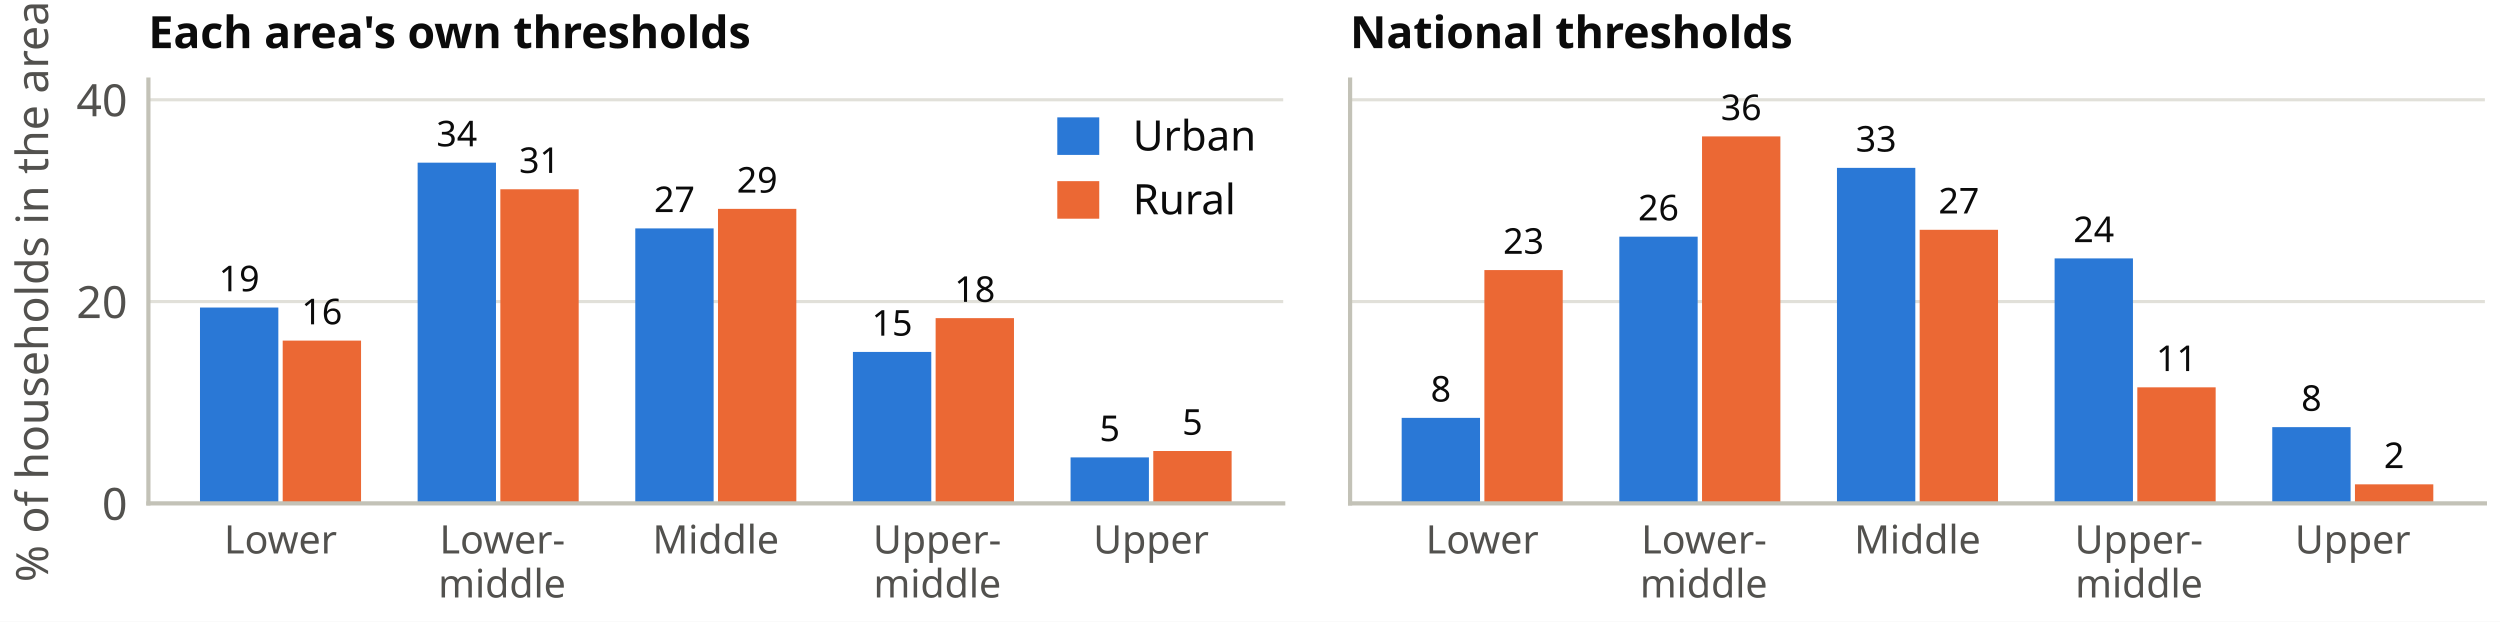
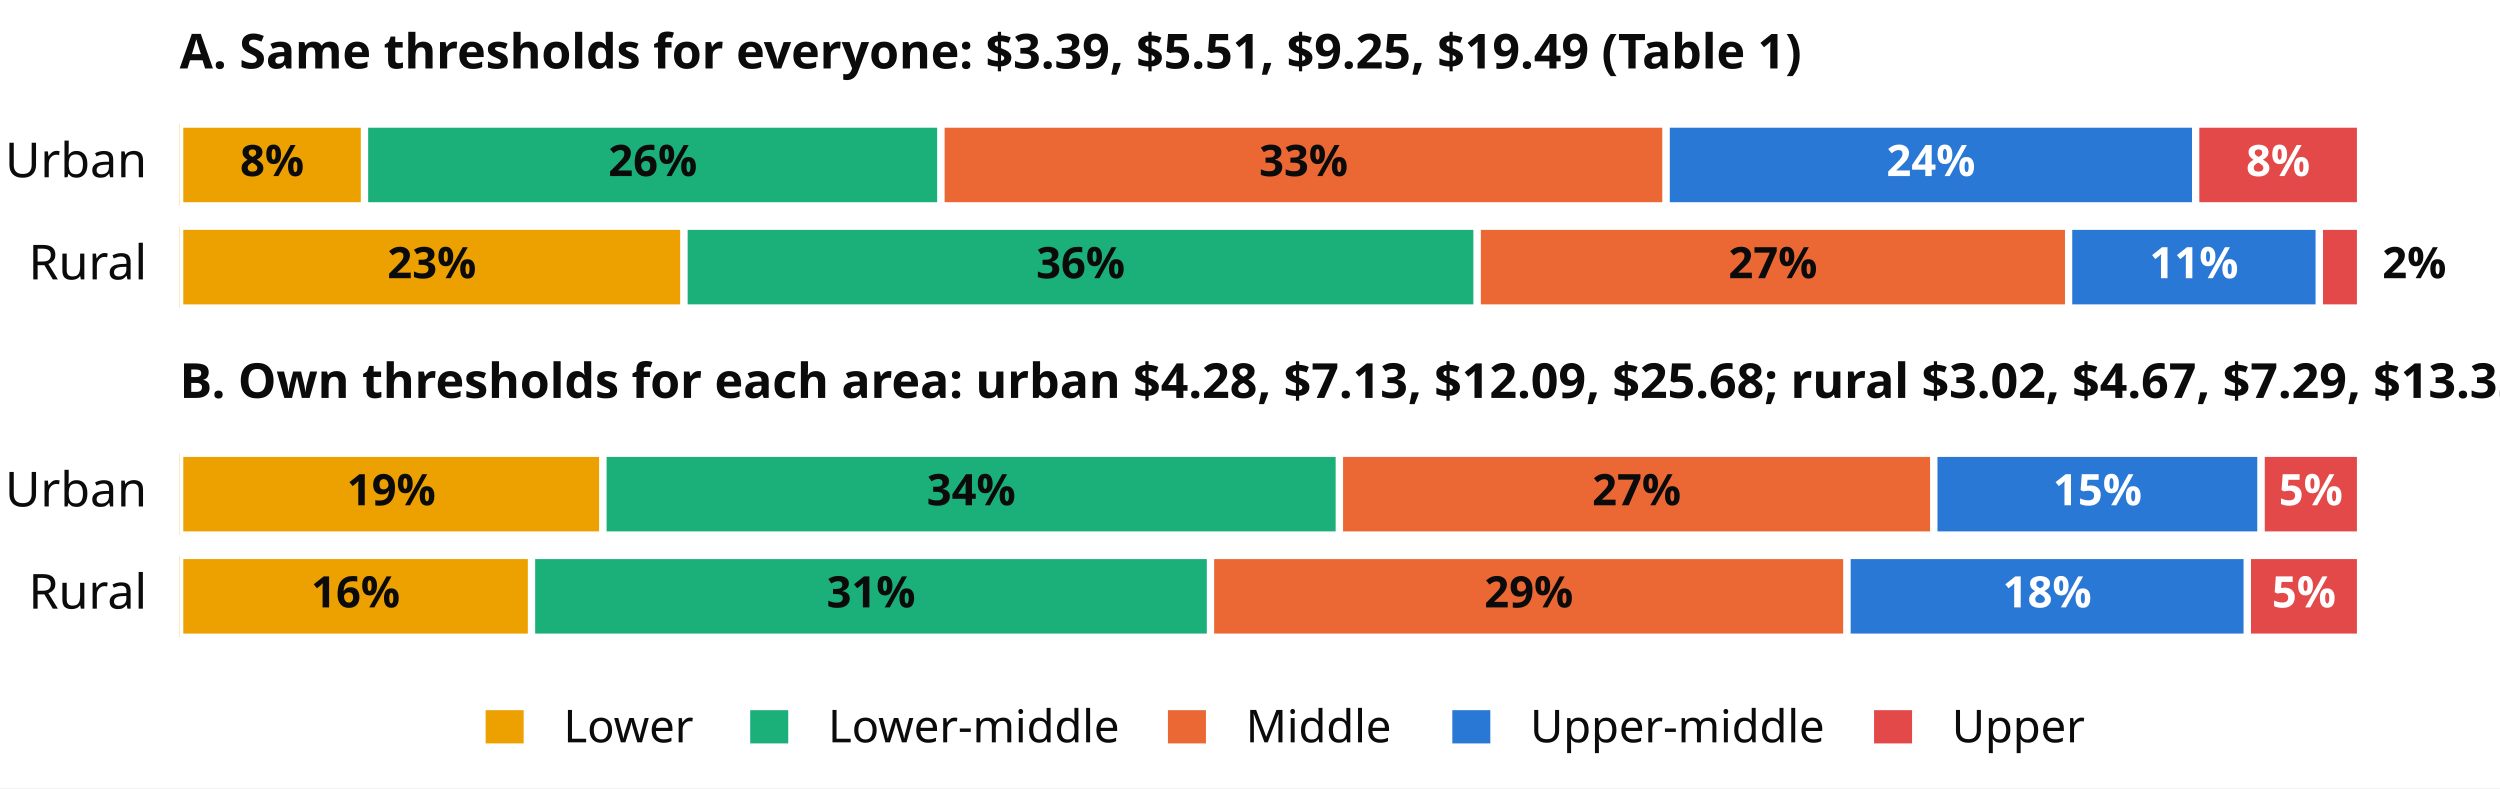
- <svg xmlns="http://www.w3.org/2000/svg" width="476.592pt" height="118.51pt" viewBox="0 0 476.592 118.51" version="1.1">
+ <svg xmlns="http://www.w3.org/2000/svg" width="414.249pt" height="130.603pt" viewBox="0 0 414.249 130.603" version="1.1">
  <defs>
    <style type="text/css">*{stroke-linejoin: round; stroke-linecap: butt}</style>
  </defs>
  <g id="figure_1">
    <g id="patch_1">
-       <path d="M 0 118.51  L 476.592 118.51  L 476.592 0  L 0 0  z " style="fill: #ffffff" />
+       <path d="M -0 130.603  L 414.249 130.603  L 414.249 0  L -0 0  z " style="fill: #ffffff" />
    </g>
    <g id="axes_1">
      <g id="patch_2">
-         <path d="M 28.292 95.965  L 244.627 95.965  L 244.627 15.173  L 28.292 15.173  z " style="fill: #ffffff" />
-       </g>
-       <g id="matplotlib.axis_1">
-         <g id="xtick_1">
-           <g id="line2d_1" />
-           <g id="text_1">
-             <text style="font-size: 7.5px; font-family: 'Segoe UI'; text-anchor: middle; fill: #52514e" x="53.477" y="105.517" transform="rotate(-0 53.47686 105.517)">Lower</text>
-           </g>
-         </g>
-         <g id="xtick_2">
-           <g id="line2d_2" />
-           <g id="text_2">
-             <text style="font-size: 7.5px; font-family: 'Segoe UI'; fill: #52514e" transform="translate(83.78425 105.517)">Lower-</text>
-             <text style="font-size: 7.5px; font-family: 'Segoe UI'; fill: #52514e" transform="translate(83.54343 113.9048)">middle</text>
-           </g>
-         </g>
-         <g id="xtick_3">
-           <g id="line2d_3" />
-           <g id="text_3">
-             <text style="font-size: 7.5px; font-family: 'Segoe UI'; text-anchor: middle; fill: #52514e" x="136.459" y="105.517" transform="rotate(-0 136.4592 105.517)">Middle</text>
-           </g>
-         </g>
-         <g id="xtick_4">
-           <g id="line2d_4" />
-           <g id="text_4">
-             <text style="font-size: 7.5px; font-family: 'Segoe UI'; fill: #52514e" transform="translate(166.4344 105.517)">Upper-</text>
-             <text style="font-size: 7.5px; font-family: 'Segoe UI'; fill: #52514e" transform="translate(166.5258 113.9048)">middle</text>
-           </g>
-         </g>
-         <g id="xtick_5">
-           <g id="line2d_5" />
-           <g id="text_5">
-             <text style="font-size: 7.5px; font-family: 'Segoe UI'; text-anchor: middle; fill: #52514e" x="219.442" y="105.517" transform="rotate(-0 219.4416 105.517)">Upper</text>
-           </g>
-         </g>
-       </g>
-       <g id="matplotlib.axis_2">
-         <g id="ytick_1">
-           <g id="line2d_6">
-             <path d="M 28.292 95.965  L 244.627 95.965  " clip-path="url(#p9a049a7ca5)" style="fill: none; stroke: #e1e0d9; stroke-width: 0.6; stroke-linecap: square" />
-           </g>
-           <g id="line2d_7" />
-           <g id="text_6">
-             <text style="font-size: 8.5px; font-family: 'Segoe UI'; text-anchor: end; fill: #52514e" x="24.292" y="99.111" transform="rotate(-0 24.29172 99.11098)">0</text>
-           </g>
-         </g>
-         <g id="ytick_2">
-           <g id="line2d_8">
-             <path d="M 28.292 57.492  L 244.627 57.492  " clip-path="url(#p9a049a7ca5)" style="fill: none; stroke: #e1e0d9; stroke-width: 0.6; stroke-linecap: square" />
-           </g>
-           <g id="line2d_9" />
-           <g id="text_7">
-             <text style="font-size: 8.5px; font-family: 'Segoe UI'; text-anchor: end; fill: #52514e" x="24.292" y="60.639" transform="rotate(-0 24.29172 60.6386)">20</text>
-           </g>
-         </g>
-         <g id="ytick_3">
-           <g id="line2d_10">
-             <path d="M 28.292 19.02  L 244.627 19.02  " clip-path="url(#p9a049a7ca5)" style="fill: none; stroke: #e1e0d9; stroke-width: 0.6; stroke-linecap: square" />
-           </g>
-           <g id="line2d_11" />
-           <g id="text_8">
-             <text style="font-size: 8.5px; font-family: 'Segoe UI'; text-anchor: end; fill: #52514e" x="24.292" y="22.166" transform="rotate(-0 24.29172 22.16622)">40</text>
-           </g>
-         </g>
-         <g id="text_9">
-           <text style="font-size: 8.5px; font-family: 'Segoe UI'; text-anchor: middle; fill: #52514e" x="9.173" y="55.569" transform="rotate(-90 9.172656 55.56866)">% of households in the area</text>
-         </g>
+         <path d="M 29.769 108.216  L 409.209 108.216  L 409.209 2.88  L 29.769 2.88  z " style="fill: #ffffff" />
      </g>
      <g id="patch_3">
-         <path d="M 38.125 95.965  L 53.062 95.965  L 53.062 58.628  L 38.125 58.628  z " clip-path="url(#p9a049a7ca5)" style="fill: #2a78d6" />
+         <path d="M 29.769 34.105  L 60.401 34.105  L 60.401 20.561  L 29.769 20.561  z " clip-path="url(#p7b6d393d09)" style="fill: #eda100; stroke: #ffffff; stroke-width: 1.2; stroke-linejoin: miter" />
      </g>
      <g id="patch_4">
-         <path d="M 79.616 95.965  L 94.553 95.965  L 94.553 31.006  L 79.616 31.006  z " clip-path="url(#p9a049a7ca5)" style="fill: #2a78d6" />
+         <path d="M 60.401 34.105  L 155.923 34.105  L 155.923 20.561  L 60.401 20.561  z " clip-path="url(#p7b6d393d09)" style="fill: #1baf7a; stroke: #ffffff; stroke-width: 1.2; stroke-linejoin: miter" />
      </g>
      <g id="patch_5">
-         <path d="M 121.107 95.965  L 136.044 95.965  L 136.044 43.535  L 121.107 43.535  z " clip-path="url(#p9a049a7ca5)" style="fill: #2a78d6" />
+         <path d="M 155.923 34.105  L 276.083 34.105  L 276.083 20.561  L 155.923 20.561  z " clip-path="url(#p7b6d393d09)" style="fill: #eb6834; stroke: #ffffff; stroke-width: 1.2; stroke-linejoin: miter" />
      </g>
      <g id="patch_6">
-         <path d="M 162.599 95.965  L 177.535 95.965  L 177.535 67.096  L 162.599 67.096  z " clip-path="url(#p9a049a7ca5)" style="fill: #2a78d6" />
+         <path d="M 276.083 34.105  L 363.824 34.105  L 363.824 20.561  L 276.083 20.561  z " clip-path="url(#p7b6d393d09)" style="fill: #2a78d6; stroke: #ffffff; stroke-width: 1.2; stroke-linejoin: miter" />
      </g>
      <g id="patch_7">
-         <path d="M 204.09 95.965  L 219.027 95.965  L 219.027 87.197  L 204.09 87.197  z " clip-path="url(#p9a049a7ca5)" style="fill: #2a78d6" />
+         <path d="M 363.824 34.105  L 391.141 34.105  L 391.141 20.561  L 363.824 20.561  z " clip-path="url(#p7b6d393d09)" style="fill: #e34948; stroke: #ffffff; stroke-width: 1.2; stroke-linejoin: miter" />
      </g>
      <g id="patch_8">
-         <path d="M 53.892 95.965  L 68.829 95.965  L 68.829 64.927  L 53.892 64.927  z " clip-path="url(#p9a049a7ca5)" style="fill: #eb6834" />
+         <path d="M 29.769 51.034  L 113.341 51.034  L 113.341 37.49  L 29.769 37.49  z " clip-path="url(#p7b6d393d09)" style="fill: #eda100; stroke: #ffffff; stroke-width: 1.2; stroke-linejoin: miter" />
      </g>
      <g id="patch_9">
-         <path d="M 95.383 95.965  L 110.32 95.965  L 110.32 36.076  L 95.383 36.076  z " clip-path="url(#p9a049a7ca5)" style="fill: #eb6834" />
+         <path d="M 113.341 51.034  L 244.776 51.034  L 244.776 37.49  L 113.341 37.49  z " clip-path="url(#p7b6d393d09)" style="fill: #1baf7a; stroke: #ffffff; stroke-width: 1.2; stroke-linejoin: miter" />
      </g>
      <g id="patch_10">
-         <path d="M 136.874 95.965  L 151.811 95.965  L 151.811 39.822  L 136.874 39.822  z " clip-path="url(#p9a049a7ca5)" style="fill: #eb6834" />
+         <path d="M 244.776 51.034  L 342.767 51.034  L 342.767 37.49  L 244.776 37.49  z " clip-path="url(#p7b6d393d09)" style="fill: #eb6834; stroke: #ffffff; stroke-width: 1.2; stroke-linejoin: miter" />
      </g>
      <g id="patch_11">
-         <path d="M 178.365 95.965  L 193.302 95.965  L 193.302 60.653  L 178.365 60.653  z " clip-path="url(#p9a049a7ca5)" style="fill: #eb6834" />
+         <path d="M 342.767 51.034  L 384.32 51.034  L 384.32 37.49  L 342.767 37.49  z " clip-path="url(#p7b6d393d09)" style="fill: #2a78d6; stroke: #ffffff; stroke-width: 1.2; stroke-linejoin: miter" />
      </g>
      <g id="patch_12">
-         <path d="M 219.856 95.965  L 234.793 95.965  L 234.793 85.983  L 219.856 85.983  z " clip-path="url(#p9a049a7ca5)" style="fill: #eb6834" />
+         <path d="M 384.32 51.034  L 391.141 51.034  L 391.141 37.49  L 384.32 37.49  z " clip-path="url(#p7b6d393d09)" style="fill: #e34948; stroke: #ffffff; stroke-width: 1.2; stroke-linejoin: miter" />
      </g>
      <g id="patch_13">
-         <path d="M 28.292 95.965  L 28.292 15.173  " style="fill: none; stroke: #c3c2b7; stroke-width: 0.8; stroke-linejoin: miter; stroke-linecap: square" />
+         <path d="M 29.769 88.654  L 99.911 88.654  L 99.911 75.11  L 29.769 75.11  z " clip-path="url(#p7b6d393d09)" style="fill: #eda100; stroke: #ffffff; stroke-width: 1.2; stroke-linejoin: miter" />
      </g>
      <g id="patch_14">
-         <path d="M 28.292 95.965  L 244.627 95.965  " style="fill: none; stroke: #c3c2b7; stroke-width: 0.8; stroke-linejoin: miter; stroke-linecap: square" />
+         <path d="M 99.911 88.654  L 221.943 88.654  L 221.943 75.11  L 99.911 75.11  z " clip-path="url(#p7b6d393d09)" style="fill: #1baf7a; stroke: #ffffff; stroke-width: 1.2; stroke-linejoin: miter" />
+       </g>
+       <g id="patch_15">
+         <path d="M 221.943 88.654  L 320.437 88.654  L 320.437 75.11  L 221.943 75.11  z " clip-path="url(#p7b6d393d09)" style="fill: #eb6834; stroke: #ffffff; stroke-width: 1.2; stroke-linejoin: miter" />
+       </g>
+       <g id="patch_16">
+         <path d="M 320.437 88.654  L 374.669 88.654  L 374.669 75.11  L 320.437 75.11  z " clip-path="url(#p7b6d393d09)" style="fill: #2a78d6; stroke: #ffffff; stroke-width: 1.2; stroke-linejoin: miter" />
+       </g>
+       <g id="patch_17">
+         <path d="M 374.669 88.654  L 391.141 88.654  L 391.141 75.11  L 374.669 75.11  z " clip-path="url(#p7b6d393d09)" style="fill: #e34948; stroke: #ffffff; stroke-width: 1.2; stroke-linejoin: miter" />
+       </g>
+       <g id="patch_18">
+         <path d="M 29.769 105.583  L 88.076 105.583  L 88.076 92.039  L 29.769 92.039  z " clip-path="url(#p7b6d393d09)" style="fill: #eda100; stroke: #ffffff; stroke-width: 1.2; stroke-linejoin: miter" />
+       </g>
+       <g id="patch_19">
+         <path d="M 88.076 105.583  L 200.583 105.583  L 200.583 92.039  L 88.076 92.039  z " clip-path="url(#p7b6d393d09)" style="fill: #1baf7a; stroke: #ffffff; stroke-width: 1.2; stroke-linejoin: miter" />
+       </g>
+       <g id="patch_20">
+         <path d="M 200.583 105.583  L 306.052 105.583  L 306.052 92.039  L 200.583 92.039  z " clip-path="url(#p7b6d393d09)" style="fill: #eb6834; stroke: #ffffff; stroke-width: 1.2; stroke-linejoin: miter" />
+       </g>
+       <g id="patch_21">
+         <path d="M 306.052 105.583  L 372.388 105.583  L 372.388 92.039  L 306.052 92.039  z " clip-path="url(#p7b6d393d09)" style="fill: #2a78d6; stroke: #ffffff; stroke-width: 1.2; stroke-linejoin: miter" />
+       </g>
+       <g id="patch_22">
+         <path d="M 372.388 105.583  L 391.141 105.583  L 391.141 92.039  L 372.388 92.039  z " clip-path="url(#p7b6d393d09)" style="fill: #e34948; stroke: #ffffff; stroke-width: 1.2; stroke-linejoin: miter" />
+       </g>
+       <g id="matplotlib.axis_1" />
+       <g id="matplotlib.axis_2" />
+       <g id="text_1">
+         <text style="font-weight: 700; font-size: 7.2px; font-family: 'Segoe UI'; text-anchor: middle; fill: #0b0b0b" x="45.085" y="29.17" transform="rotate(-0 45.08525 29.17012)">8%</text>
+       </g>
+       <g id="text_2">
+         <text style="font-weight: 700; font-size: 7.2px; font-family: 'Segoe UI'; text-anchor: middle; fill: #0b0b0b" x="108.162" y="29.17" transform="rotate(-0 108.1622 29.17012)">26%</text>
+       </g>
+       <g id="text_3">
+         <text style="font-weight: 700; font-size: 7.2px; font-family: 'Segoe UI'; text-anchor: middle; fill: #0b0b0b" x="216.003" y="29.17" transform="rotate(-0 216.003 29.17012)">33%</text>
+       </g>
+       <g id="text_4">
+         <text style="font-weight: 700; font-size: 7.2px; font-family: 'Segoe UI'; text-anchor: middle; fill: #ffffff" x="319.953" y="29.17" transform="rotate(-0 319.9532 29.17012)">24%</text>
+       </g>
+       <g id="text_5">
+         <text style="font-weight: 700; font-size: 7.2px; font-family: 'Segoe UI'; text-anchor: middle; fill: #ffffff" x="377.482" y="29.17" transform="rotate(-0 377.4822 29.17012)">8%</text>
+       </g>
+       <g id="text_6">
+         <text style="font-size: 8px; font-family: 'Segoe UI'; text-anchor: end; fill: #0b0b0b" x="24.349" y="29.374" transform="rotate(-0 24.34875 29.37425)">Urban</text>
+       </g>
+       <g id="text_7">
+         <text style="font-weight: 700; font-size: 7.2px; font-family: 'Segoe UI'; text-anchor: middle; fill: #0b0b0b" x="71.555" y="46.099" transform="rotate(-0 71.55501 46.09913)">23%</text>
+       </g>
+       <g id="text_8">
+         <text style="font-weight: 700; font-size: 7.2px; font-family: 'Segoe UI'; text-anchor: middle; fill: #0b0b0b" x="179.058" y="46.099" transform="rotate(-0 179.0582 46.09913)">36%</text>
+       </g>
+       <g id="text_9">
+         <text style="font-weight: 700; font-size: 7.2px; font-family: 'Segoe UI'; text-anchor: middle; fill: #0b0b0b" x="293.771" y="46.099" transform="rotate(-0 293.7714 46.09913)">27%</text>
      </g>
      <g id="text_10">
-         <text style="font-size: 6.8px; font-family: 'Segoe UI'; text-anchor: middle; fill: #0b0b0b" x="45.594" y="55.525" transform="rotate(-0 45.59354 55.52469)">19</text>
+         <text style="font-weight: 700; font-size: 7.2px; font-family: 'Segoe UI'; text-anchor: middle; fill: #ffffff" x="363.544" y="46.099" transform="rotate(-0 363.5435 46.09913)">11%</text>
      </g>
      <g id="text_11">
-         <text style="font-size: 6.8px; font-family: 'Segoe UI'; text-anchor: middle; fill: #0b0b0b" x="87.085" y="27.903" transform="rotate(-0 87.08472 27.90294)">34</text>
+         <text style="font-weight: 700; font-size: 7.2px; font-family: 'Segoe UI'; text-anchor: start; fill: #0b0b0b" x="394.754" y="46.099" transform="rotate(-0 394.7545 46.09913)">2%</text>
      </g>
      <g id="text_12">
-         <text style="font-size: 6.8px; font-family: 'Segoe UI'; text-anchor: middle; fill: #0b0b0b" x="128.576" y="40.432" transform="rotate(-0 128.5759 40.43231)">27</text>
+         <text style="font-size: 8px; font-family: 'Segoe UI'; text-anchor: end; fill: #0b0b0b" x="24.349" y="46.303" transform="rotate(-0 24.34875 46.30325)">Rural</text>
      </g>
      <g id="text_13">
-         <text style="font-size: 6.8px; font-family: 'Segoe UI'; text-anchor: middle; fill: #0b0b0b" x="170.067" y="63.993" transform="rotate(-0 170.0671 63.99317)">15</text>
+         <text style="font-weight: 700; font-size: 7.2px; font-family: 'Segoe UI'; text-anchor: middle; fill: #0b0b0b" x="64.84" y="83.719" transform="rotate(-0 64.84007 83.71913)">19%</text>
      </g>
      <g id="text_14">
-         <text style="font-size: 6.8px; font-family: 'Segoe UI'; text-anchor: middle; fill: #0b0b0b" x="211.558" y="84.094" transform="rotate(-0 211.5582 84.09379)">5</text>
+         <text style="font-weight: 700; font-size: 7.2px; font-family: 'Segoe UI'; text-anchor: middle; fill: #0b0b0b" x="160.927" y="83.719" transform="rotate(-0 160.9267 83.71913)">34%</text>
      </g>
      <g id="text_15">
-         <text style="font-size: 6.8px; font-family: 'Segoe UI'; text-anchor: middle; fill: #0b0b0b" x="61.36" y="61.825" transform="rotate(-0 61.36019 61.82454)">16</text>
+         <text style="font-weight: 700; font-size: 7.2px; font-family: 'Segoe UI'; text-anchor: middle; fill: #0b0b0b" x="271.19" y="83.719" transform="rotate(-0 271.1896 83.71913)">27%</text>
      </g>
      <g id="text_16">
-         <text style="font-size: 6.8px; font-family: 'Segoe UI'; text-anchor: middle; fill: #0b0b0b" x="102.851" y="32.973" transform="rotate(-0 102.8514 32.97305)">31</text>
+         <text style="font-weight: 700; font-size: 7.2px; font-family: 'Segoe UI'; text-anchor: middle; fill: #ffffff" x="347.553" y="83.719" transform="rotate(-0 347.5529 83.71913)">15%</text>
      </g>
      <g id="text_17">
-         <text style="font-size: 6.8px; font-family: 'Segoe UI'; text-anchor: middle; fill: #0b0b0b" x="144.343" y="36.719" transform="rotate(-0 144.3425 36.71948)">29</text>
+         <text style="font-weight: 700; font-size: 7.2px; font-family: 'Segoe UI'; text-anchor: middle; fill: #ffffff" x="382.905" y="83.719" transform="rotate(-0 382.905 83.71913)">5%</text>
      </g>
      <g id="text_18">
-         <text style="font-size: 6.8px; font-family: 'Segoe UI'; text-anchor: middle; fill: #0b0b0b" x="185.834" y="57.55" transform="rotate(-0 185.8337 57.55013)">18</text>
+         <text style="font-size: 8px; font-family: 'Segoe UI'; text-anchor: end; fill: #0b0b0b" x="24.349" y="83.923" transform="rotate(-0 24.34875 83.92325)">Urban</text>
      </g>
      <g id="text_19">
-         <text style="font-size: 6.8px; font-family: 'Segoe UI'; text-anchor: middle; fill: #0b0b0b" x="227.325" y="82.88" transform="rotate(-0 227.3249 82.87971)">5</text>
+         <text style="font-weight: 700; font-size: 7.2px; font-family: 'Segoe UI'; text-anchor: middle; fill: #0b0b0b" x="58.923" y="100.648" transform="rotate(-0 58.92261 100.6481)">16%</text>
      </g>
      <g id="text_20">
-         <text style="font-weight: 700; font-size: 8.5px; font-family: 'Segoe UI'; text-anchor: start; fill: #0b0b0b" x="28.292" y="9.173" transform="rotate(-0 28.29172 9.172656)">Each area's own thresholds</text>
+         <text style="font-weight: 700; font-size: 7.2px; font-family: 'Segoe UI'; text-anchor: middle; fill: #0b0b0b" x="144.329" y="100.648" transform="rotate(-0 144.3294 100.6481)">31%</text>
+       </g>
+       <g id="text_21">
+         <text style="font-weight: 700; font-size: 7.2px; font-family: 'Segoe UI'; text-anchor: middle; fill: #0b0b0b" x="253.317" y="100.648" transform="rotate(-0 253.3175 100.6481)">29%</text>
+       </g>
+       <g id="text_22">
+         <text style="font-weight: 700; font-size: 7.2px; font-family: 'Segoe UI'; text-anchor: middle; fill: #ffffff" x="339.22" y="100.648" transform="rotate(-0 339.2202 100.6481)">18%</text>
+       </g>
+       <g id="text_23">
+         <text style="font-weight: 700; font-size: 7.2px; font-family: 'Segoe UI'; text-anchor: middle; fill: #ffffff" x="381.765" y="100.648" transform="rotate(-0 381.7646 100.6481)">5%</text>
+       </g>
+       <g id="text_24">
+         <text style="font-size: 8px; font-family: 'Segoe UI'; text-anchor: end; fill: #0b0b0b" x="24.349" y="100.852" transform="rotate(-0 24.34875 100.8522)">Rural</text>
+       </g>
+       <g id="text_25">
+         <text style="font-weight: 700; font-size: 8px; font-family: 'Segoe UI'; text-anchor: start; fill: #0b0b0b" x="29.769" y="11.347" transform="rotate(-0 29.76932 11.34675)">A.  Same thresholds for everyone: $3.39, $5.51, $9.25, $19.49 (Table 1)</text>
+       </g>
+       <g id="text_26">
+         <text style="font-weight: 700; font-size: 8px; font-family: 'Segoe UI'; text-anchor: start; fill: #0b0b0b" x="29.769" y="65.934" transform="rotate(-0 29.76932 65.9345)">B.  Own thresholds for each area: urban $4.28, $7.13, $12.09, $25.68;  rural $3.02, $4.67, $7.29, $13.35</text>
      </g>
      <g id="legend_1">
-         <g id="patch_15">
-           <path d="M 201.558 29.533  L 209.558 29.533  L 209.558 22.373  L 201.558 22.373  z " style="fill: #2a78d6" />
+         <g id="patch_23">
+           <path d="M 79.87 123.785  L 87.37 123.785  L 87.37 117.073  L 79.87 117.073  z " style="fill: #eda100; stroke: #ffffff; stroke-width: 1.2; stroke-linejoin: miter" />
        </g>
-         <g id="text_21">
-           <text style="font-size: 8px; font-family: 'Segoe UI'; text-anchor: start; fill: #0b0b0b" x="215.958" y="28.693" transform="rotate(-0 215.958 28.69266)">Urban</text>
+         <g id="text_27">
+           <text style="font-size: 7.5px; font-family: 'Segoe UI'; text-anchor: start; fill: #0b0b0b" x="93.37" y="122.998" transform="rotate(-0 93.37005 122.9977)">Lower</text>
        </g>
-         <g id="patch_16">
-           <path d="M 201.558 41.693  L 209.558 41.693  L 209.558 34.533  L 201.558 34.533  z " style="fill: #eb6834" />
+         <g id="patch_24">
+           <path d="M 123.708 123.785  L 131.208 123.785  L 131.208 117.073  L 123.708 117.073  z " style="fill: #1baf7a; stroke: #ffffff; stroke-width: 1.2; stroke-linejoin: miter" />
        </g>
-         <g id="text_22">
-           <text style="font-size: 8px; font-family: 'Segoe UI'; text-anchor: start; fill: #0b0b0b" x="215.958" y="40.853" transform="rotate(-0 215.958 40.85266)">Rural</text>
+         <g id="text_28">
+           <text style="font-size: 7.5px; font-family: 'Segoe UI'; text-anchor: start; fill: #0b0b0b" x="137.208" y="122.998" transform="rotate(-0 137.2076 122.9977)">Lower-middle</text>
        </g>
-       </g>
-     </g>
-     <g id="axes_2">
-       <g id="patch_17">
-         <path d="M 257.377 95.965  L 473.712 95.965  L 473.712 15.173  L 257.377 15.173  z " style="fill: #ffffff" />
-       </g>
-       <g id="matplotlib.axis_3">
-         <g id="xtick_6">
-           <g id="line2d_12" />
-           <g id="text_23">
-             <text style="font-size: 7.5px; font-family: 'Segoe UI'; text-anchor: middle; fill: #52514e" x="282.562" y="105.517" transform="rotate(-0 282.5619 105.517)">Lower</text>
-           </g>
+         <g id="patch_25">
+           <path d="M 192.924 123.785  L 200.424 123.785  L 200.424 117.073  L 192.924 117.073  z " style="fill: #eb6834; stroke: #ffffff; stroke-width: 1.2; stroke-linejoin: miter" />
        </g>
-         <g id="xtick_7">
-           <g id="line2d_13" />
-           <g id="text_24">
-             <text style="font-size: 7.5px; font-family: 'Segoe UI'; fill: #52514e" transform="translate(312.8693 105.517)">Lower-</text>
-             <text style="font-size: 7.5px; font-family: 'Segoe UI'; fill: #52514e" transform="translate(312.6284 113.9048)">middle</text>
-           </g>
+         <g id="text_29">
+           <text style="font-size: 7.5px; font-family: 'Segoe UI'; text-anchor: start; fill: #0b0b0b" x="206.424" y="122.998" transform="rotate(-0 206.4244 122.9977)">Middle</text>
        </g>
-         <g id="xtick_8">
-           <g id="line2d_14" />
-           <g id="text_25">
-             <text style="font-size: 7.5px; font-family: 'Segoe UI'; text-anchor: middle; fill: #52514e" x="365.544" y="105.517" transform="rotate(-0 365.5442 105.517)">Middle</text>
-           </g>
+         <g id="patch_26">
+           <path d="M 240.048 123.785  L 247.548 123.785  L 247.548 117.073  L 240.048 117.073  z " style="fill: #2a78d6; stroke: #ffffff; stroke-width: 1.2; stroke-linejoin: miter" />
        </g>
-         <g id="xtick_9">
-           <g id="line2d_15" />
-           <g id="text_26">
-             <text style="font-size: 7.5px; font-family: 'Segoe UI'; fill: #52514e" transform="translate(395.5194 105.517)">Upper-</text>
-             <text style="font-size: 7.5px; font-family: 'Segoe UI'; fill: #52514e" transform="translate(395.6108 113.9048)">middle</text>
-           </g>
+         <g id="text_30">
+           <text style="font-size: 7.5px; font-family: 'Segoe UI'; text-anchor: start; fill: #0b0b0b" x="253.548" y="122.998" transform="rotate(-0 253.5478 122.9977)">Upper-middle</text>
        </g>
-         <g id="xtick_10">
-           <g id="line2d_16" />
-           <g id="text_27">
-             <text style="font-size: 7.5px; font-family: 'Segoe UI'; text-anchor: middle; fill: #52514e" x="448.527" y="105.517" transform="rotate(-0 448.5266 105.517)">Upper</text>
-           </g>
+         <g id="patch_27">
+           <path d="M 309.929 123.785  L 317.429 123.785  L 317.429 117.073  L 309.929 117.073  z " style="fill: #e34948; stroke: #ffffff; stroke-width: 1.2; stroke-linejoin: miter" />
        </g>
-       </g>
-       <g id="matplotlib.axis_4">
-         <g id="ytick_4">
-           <g id="line2d_17">
-             <path d="M 257.377 95.965  L 473.712 95.965  " clip-path="url(#pab75bc96df)" style="fill: none; stroke: #e1e0d9; stroke-width: 0.6; stroke-linecap: square" />
-           </g>
-           <g id="line2d_18" />
+         <g id="text_31">
+           <text style="font-size: 7.5px; font-family: 'Segoe UI'; text-anchor: start; fill: #0b0b0b" x="323.429" y="122.998" transform="rotate(-0 323.429 122.9977)">Upper</text>
        </g>
-         <g id="ytick_5">
-           <g id="line2d_19">
-             <path d="M 257.377 57.492  L 473.712 57.492  " clip-path="url(#pab75bc96df)" style="fill: none; stroke: #e1e0d9; stroke-width: 0.6; stroke-linecap: square" />
-           </g>
-           <g id="line2d_20" />
-         </g>
-         <g id="ytick_6">
-           <g id="line2d_21">
-             <path d="M 257.377 19.02  L 473.712 19.02  " clip-path="url(#pab75bc96df)" style="fill: none; stroke: #e1e0d9; stroke-width: 0.6; stroke-linecap: square" />
-           </g>
-           <g id="line2d_22" />
-         </g>
-       </g>
-       <g id="patch_18">
-         <path d="M 267.21 95.965  L 282.147 95.965  L 282.147 79.659  L 267.21 79.659  z " clip-path="url(#pab75bc96df)" style="fill: #2a78d6" />
-       </g>
-       <g id="patch_19">
-         <path d="M 308.701 95.965  L 323.638 95.965  L 323.638 45.117  L 308.701 45.117  z " clip-path="url(#pab75bc96df)" style="fill: #2a78d6" />
-       </g>
-       <g id="patch_20">
-         <path d="M 350.192 95.965  L 365.129 95.965  L 365.129 32.002  L 350.192 32.002  z " clip-path="url(#pab75bc96df)" style="fill: #2a78d6" />
-       </g>
-       <g id="patch_21">
-         <path d="M 391.684 95.965  L 406.62 95.965  L 406.62 49.259  L 391.684 49.259  z " clip-path="url(#pab75bc96df)" style="fill: #2a78d6" />
-       </g>
-       <g id="patch_22">
-         <path d="M 433.175 95.965  L 448.112 95.965  L 448.112 81.423  L 433.175 81.423  z " clip-path="url(#pab75bc96df)" style="fill: #2a78d6" />
-       </g>
-       <g id="patch_23">
-         <path d="M 282.977 95.965  L 297.914 95.965  L 297.914 51.479  L 282.977 51.479  z " clip-path="url(#pab75bc96df)" style="fill: #eb6834" />
-       </g>
-       <g id="patch_24">
-         <path d="M 324.468 95.965  L 339.405 95.965  L 339.405 26  L 324.468 26  z " clip-path="url(#pab75bc96df)" style="fill: #eb6834" />
-       </g>
-       <g id="patch_25">
-         <path d="M 365.959 95.965  L 380.896 95.965  L 380.896 43.803  L 365.959 43.803  z " clip-path="url(#pab75bc96df)" style="fill: #eb6834" />
-       </g>
-       <g id="patch_26">
-         <path d="M 407.45 95.965  L 422.387 95.965  L 422.387 73.846  L 407.45 73.846  z " clip-path="url(#pab75bc96df)" style="fill: #eb6834" />
-       </g>
-       <g id="patch_27">
-         <path d="M 448.941 95.965  L 463.878 95.965  L 463.878 92.334  L 448.941 92.334  z " clip-path="url(#pab75bc96df)" style="fill: #eb6834" />
-       </g>
-       <g id="patch_28">
-         <path d="M 257.377 95.965  L 257.377 15.173  " style="fill: none; stroke: #c3c2b7; stroke-width: 0.8; stroke-linejoin: miter; stroke-linecap: square" />
-       </g>
-       <g id="patch_29">
-         <path d="M 257.377 95.965  L 473.712 95.965  " style="fill: none; stroke: #c3c2b7; stroke-width: 0.8; stroke-linejoin: miter; stroke-linecap: square" />
-       </g>
-       <g id="text_28">
-         <text style="font-size: 6.8px; font-family: 'Segoe UI'; text-anchor: middle; fill: #0b0b0b" x="274.679" y="76.556" transform="rotate(-0 274.6785 76.55609)">8</text>
-       </g>
-       <g id="text_29">
-         <text style="font-size: 6.8px; font-family: 'Segoe UI'; text-anchor: middle; fill: #0b0b0b" x="316.17" y="42.014" transform="rotate(-0 316.1697 42.01434)">26</text>
-       </g>
-       <g id="text_30">
-         <text style="font-size: 6.8px; font-family: 'Segoe UI'; text-anchor: middle; fill: #0b0b0b" x="357.661" y="28.9" transform="rotate(-0 357.6609 28.89958)">33</text>
-       </g>
-       <g id="text_31">
-         <text style="font-size: 6.8px; font-family: 'Segoe UI'; text-anchor: middle; fill: #0b0b0b" x="399.152" y="46.156" transform="rotate(-0 399.1521 46.15629)">24</text>
-       </g>
-       <g id="text_32">
-         <text style="font-size: 6.8px; font-family: 'Segoe UI'; text-anchor: middle; fill: #0b0b0b" x="440.643" y="78.321" transform="rotate(-0 440.6433 78.3206)">8</text>
-       </g>
-       <g id="text_33">
-         <text style="font-size: 6.8px; font-family: 'Segoe UI'; text-anchor: middle; fill: #0b0b0b" x="290.445" y="48.376" transform="rotate(-0 290.4452 48.37582)">23</text>
-       </g>
-       <g id="text_34">
-         <text style="font-size: 6.8px; font-family: 'Segoe UI'; text-anchor: middle; fill: #0b0b0b" x="331.936" y="22.897" transform="rotate(-0 331.9364 22.89748)">36</text>
-       </g>
-       <g id="text_35">
-         <text style="font-size: 6.8px; font-family: 'Segoe UI'; text-anchor: middle; fill: #0b0b0b" x="373.428" y="40.7" transform="rotate(-0 373.4275 40.6999)">27</text>
-       </g>
-       <g id="text_36">
-         <text style="font-size: 6.8px; font-family: 'Segoe UI'; text-anchor: middle; fill: #0b0b0b" x="414.919" y="70.743" transform="rotate(-0 414.9187 70.74273)">11</text>
-       </g>
-       <g id="text_37">
-         <text style="font-size: 6.8px; font-family: 'Segoe UI'; text-anchor: middle; fill: #0b0b0b" x="456.41" y="89.231" transform="rotate(-0 456.4099 89.23097)">2</text>
-       </g>
-       <g id="text_38">
-         <text style="font-weight: 700; font-size: 8.5px; font-family: 'Segoe UI'; text-anchor: start; fill: #0b0b0b" x="257.377" y="9.173" transform="rotate(-0 257.3767 9.172656)">National thresholds</text>
      </g>
    </g>
  </g>
  <defs>
-     <clipPath id="p9a049a7ca5">
-       <rect x="28.292" y="15.173" width="216.335" height="80.792" />
-     </clipPath>
-     <clipPath id="pab75bc96df">
-       <rect x="257.377" y="15.173" width="216.335" height="80.792" />
+     <clipPath id="p7b6d393d09">
+       <rect x="29.769" y="2.88" width="379.44" height="105.336" />
    </clipPath>
  </defs>
</svg>
